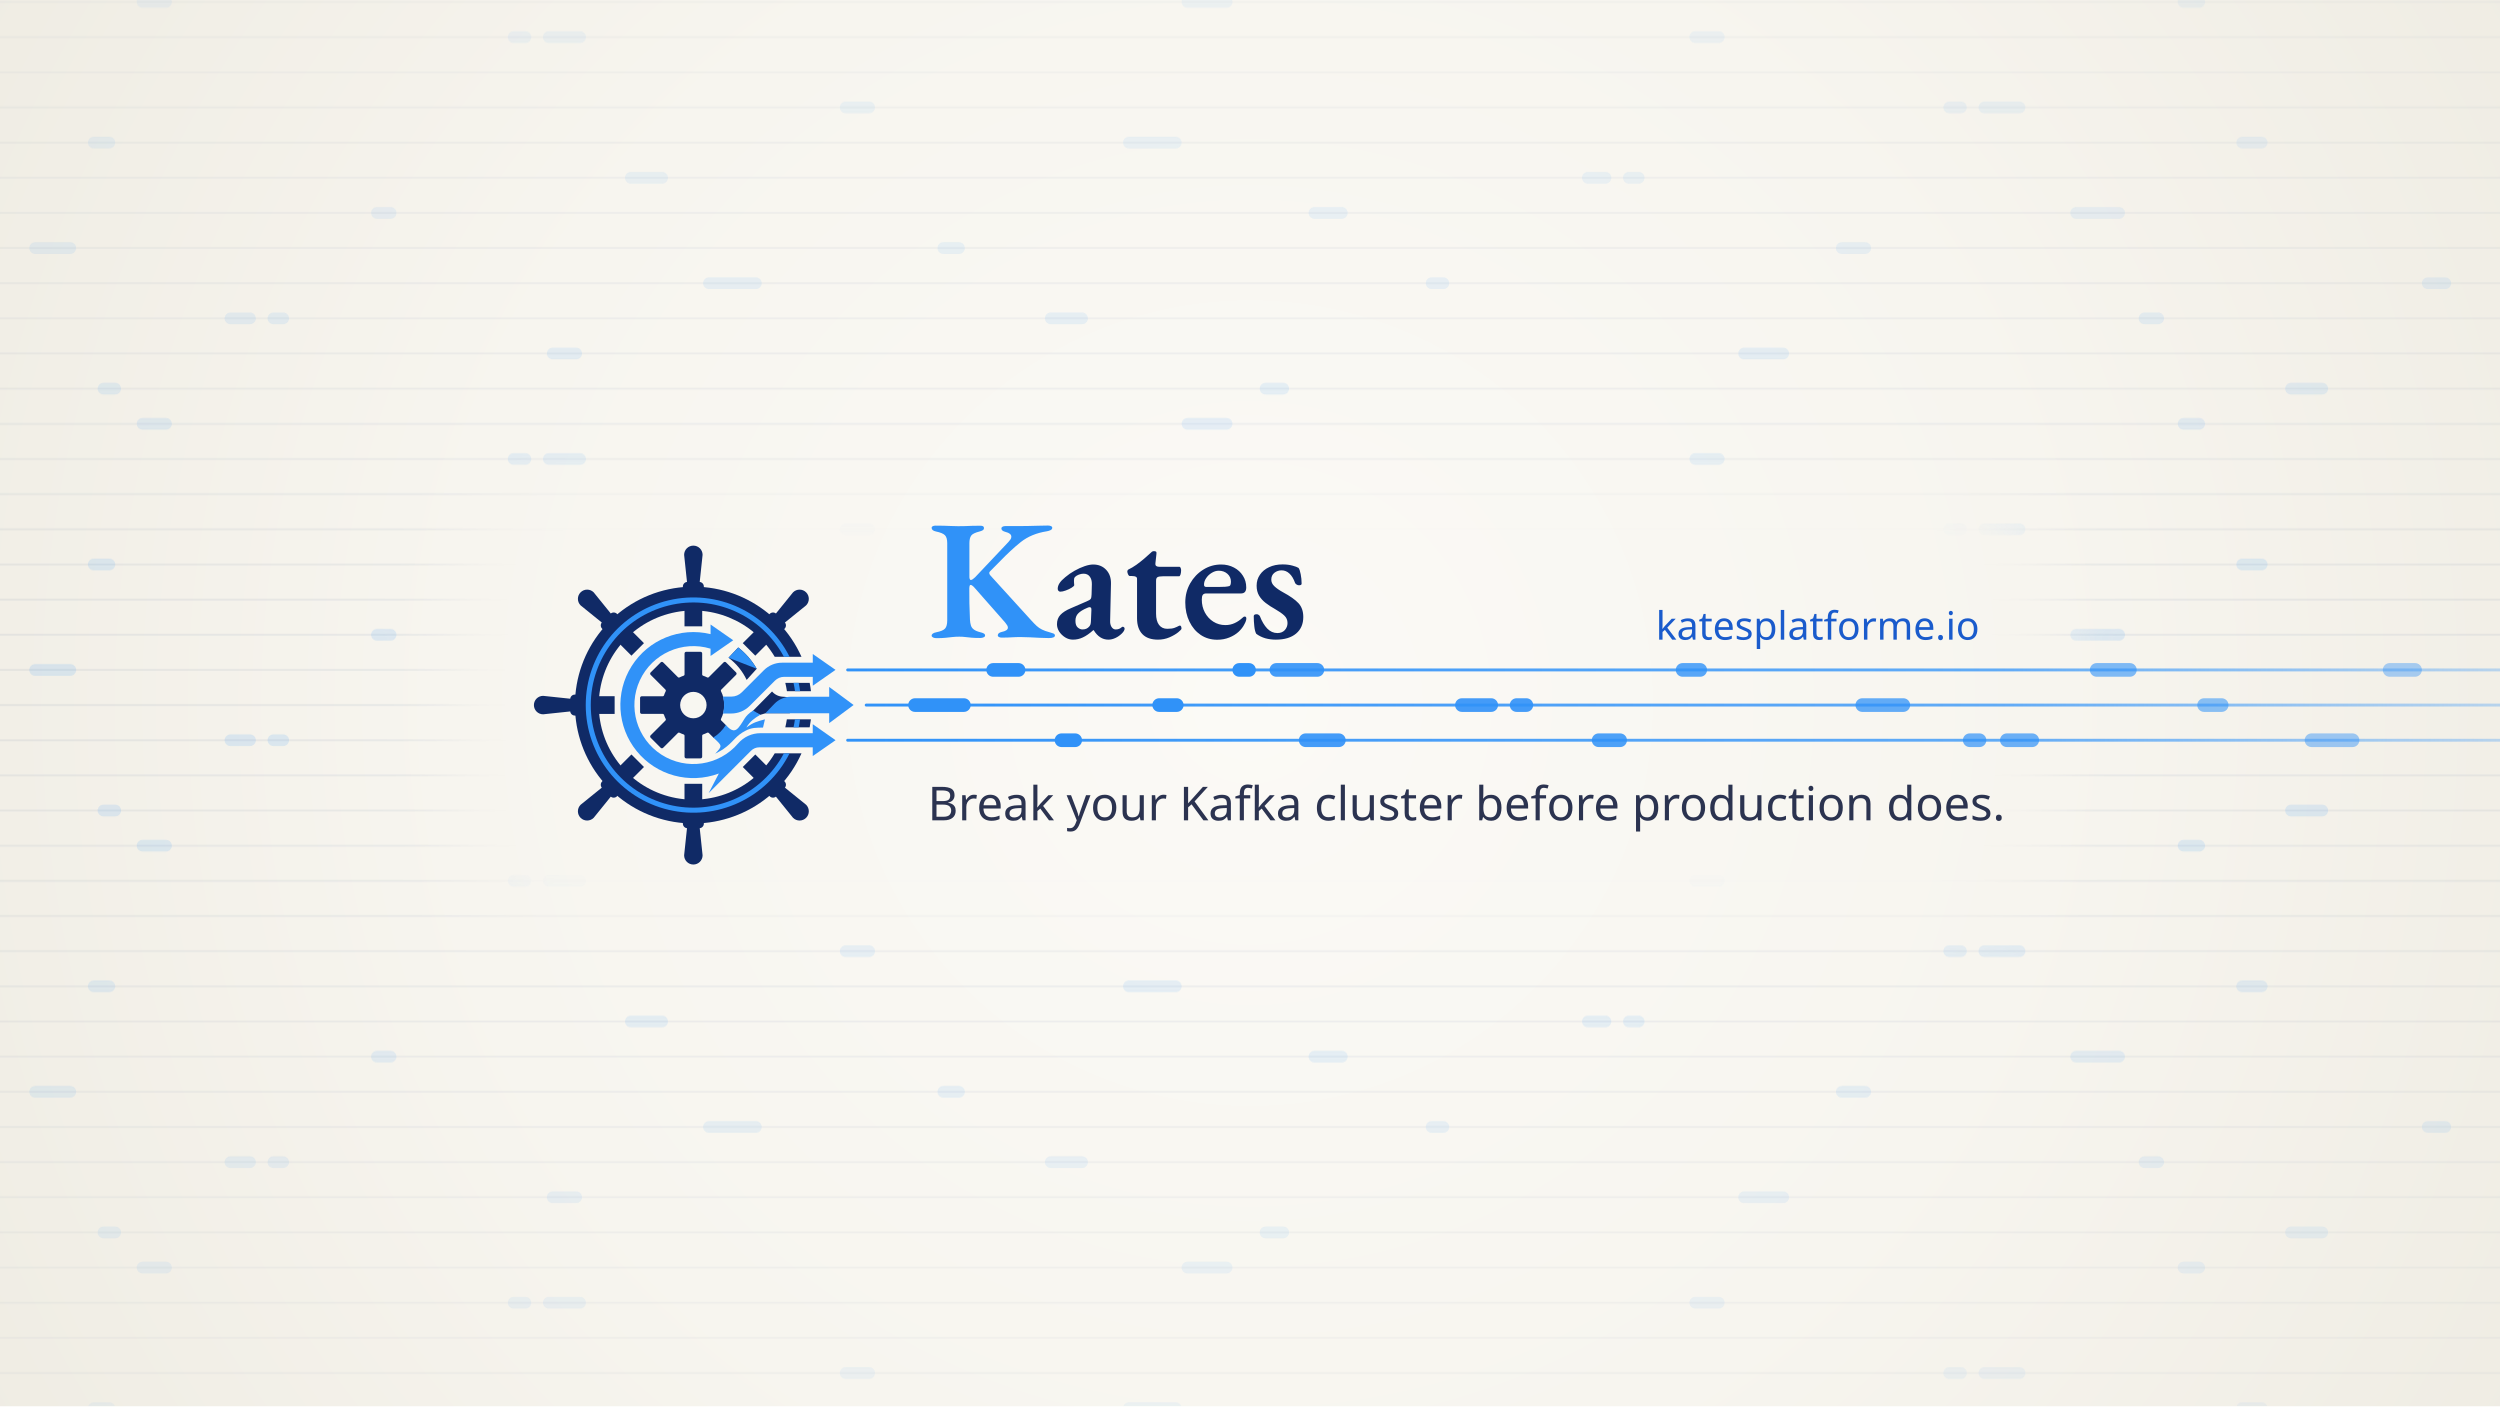
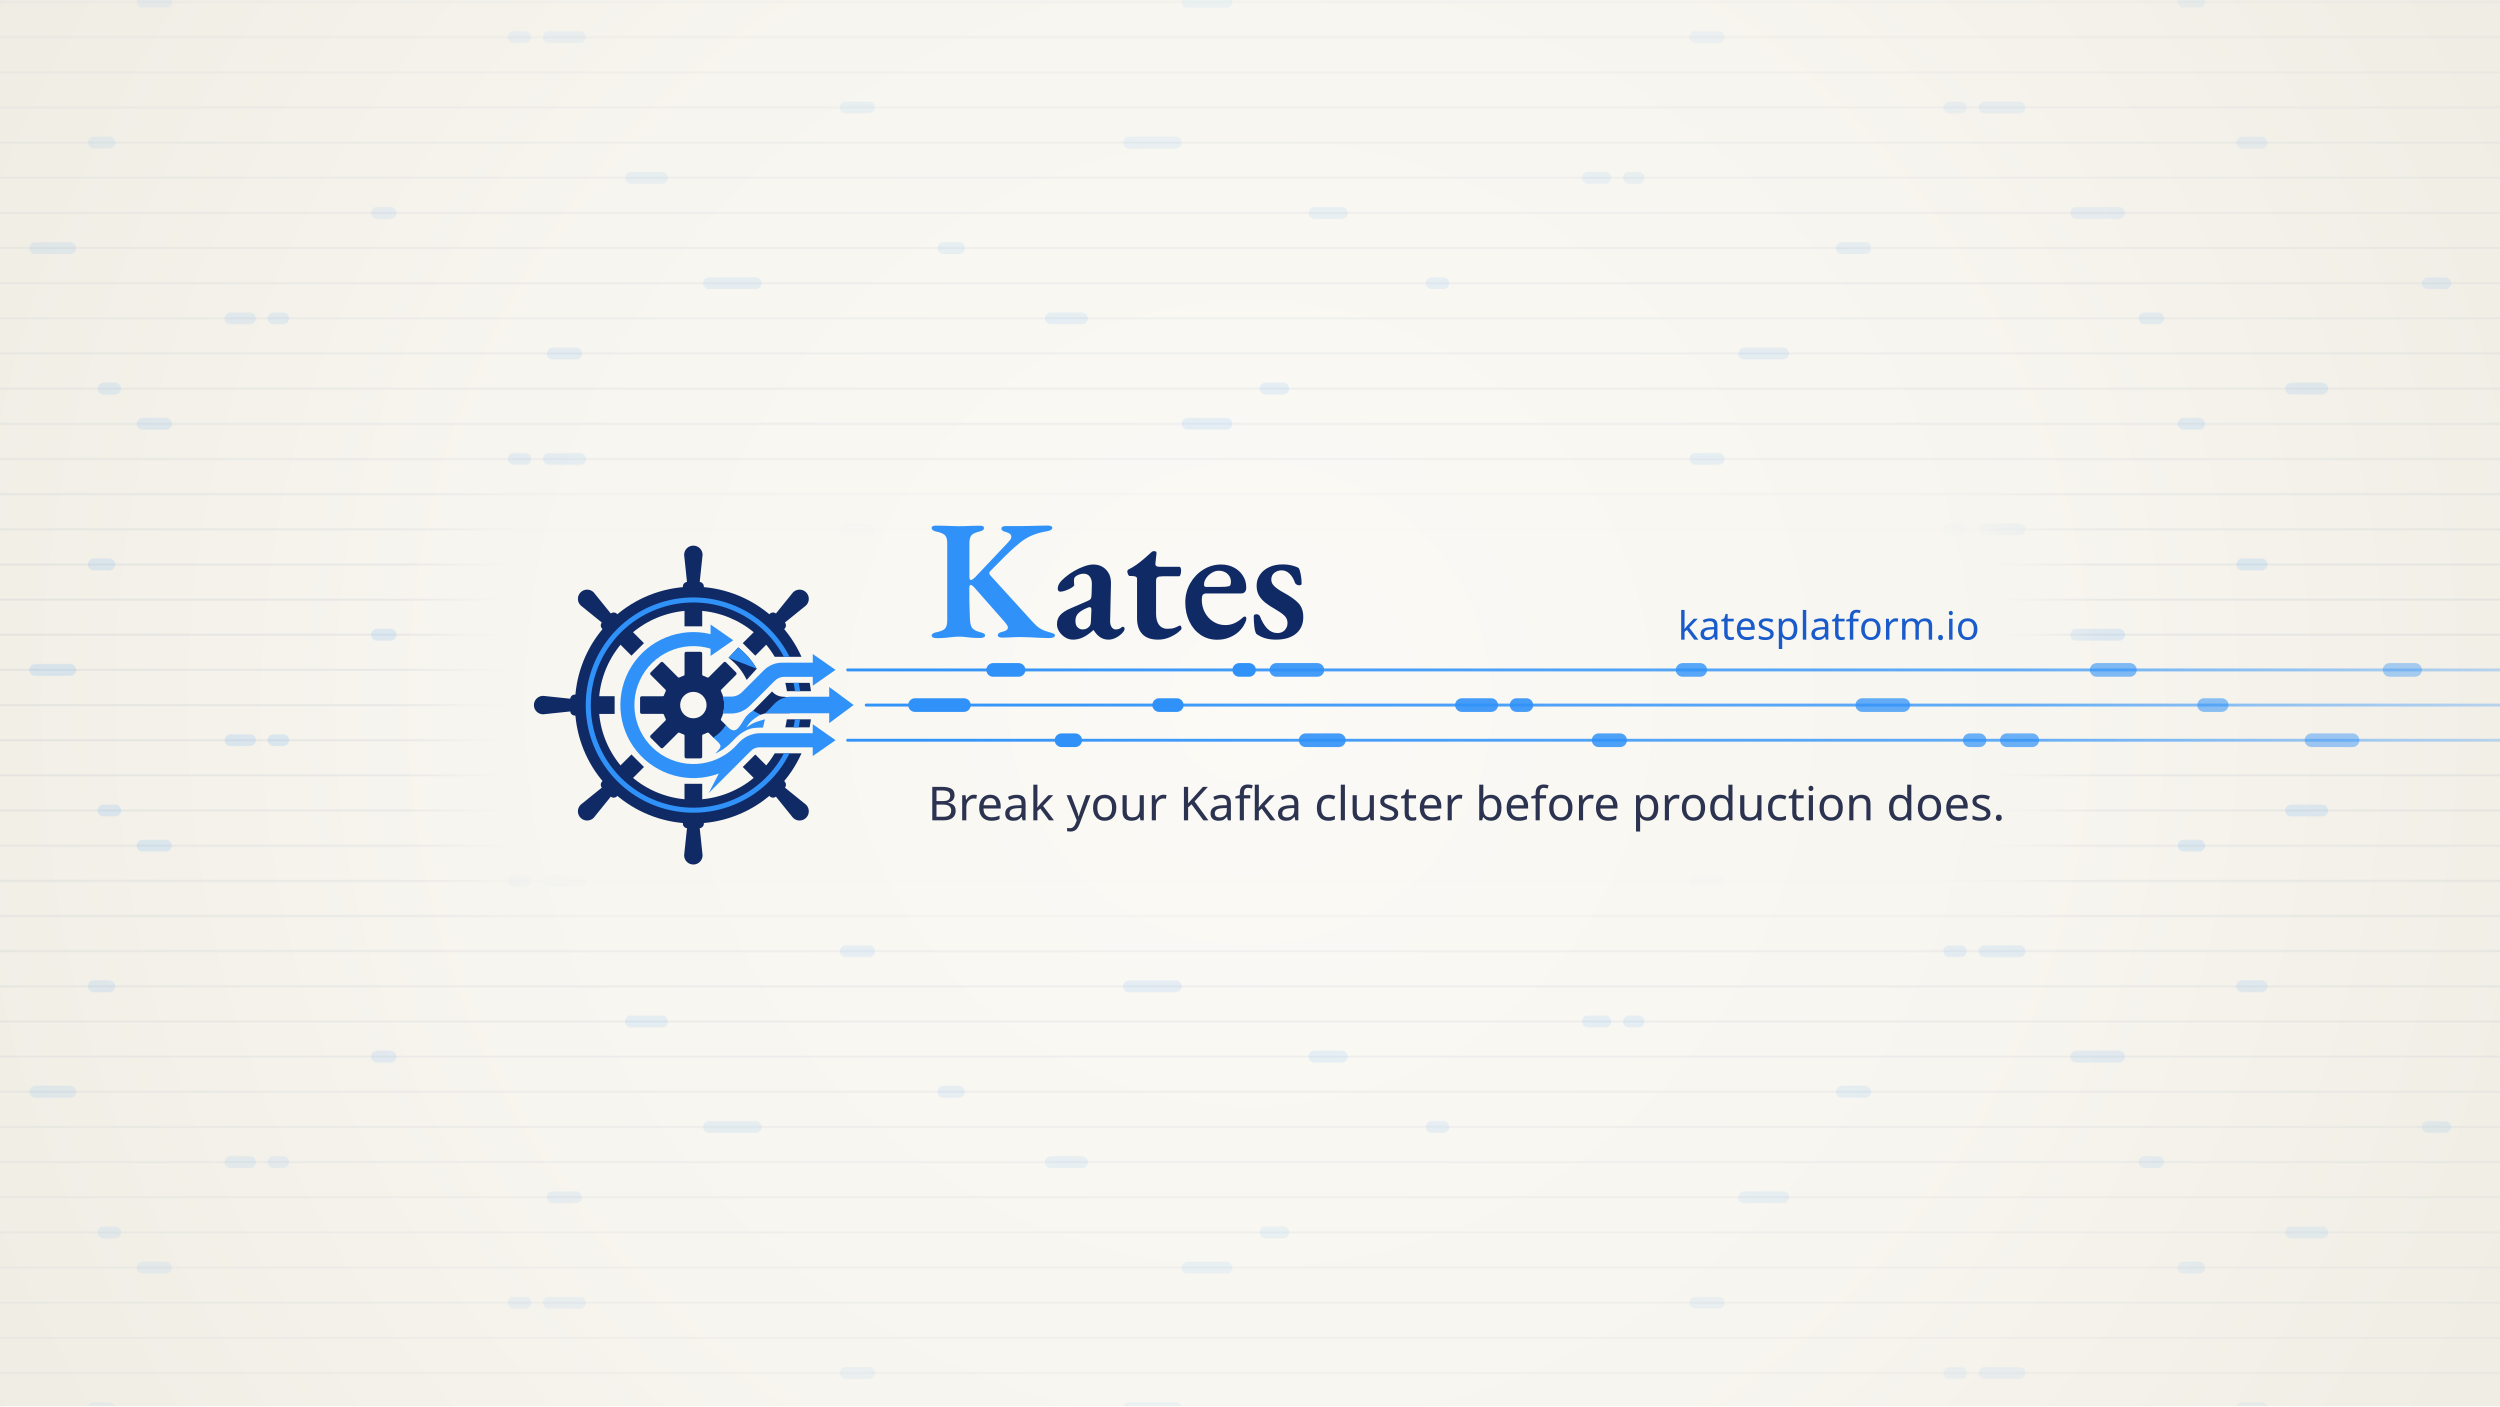
<svg xmlns="http://www.w3.org/2000/svg" viewBox="0 0 2560 1440" width="2560" height="1440" role="img" aria-label="Kates YouTube channel banner — the logo emits three event streams across a light field">
  <defs>
    <radialGradient id="paper" cx="1280" cy="720" r="1500" gradientUnits="userSpaceOnUse">
      <stop offset="0" stop-color="#fbfaf6" />
      <stop offset="0.55" stop-color="#f7f5ef" />
      <stop offset="1" stop-color="#efece3" />
    </radialGradient>
    <linearGradient id="stream-fade" x1="860" y1="0" x2="2560" y2="0" gradientUnits="userSpaceOnUse">
      <stop offset="0" stop-color="#3092f8" stop-opacity="1" />
      <stop offset="0.7" stop-color="#3092f8" stop-opacity="0.75" />
      <stop offset="1" stop-color="#3092f8" stop-opacity="0.3" />
    </linearGradient>
    <pattern id="field" x="0" y="-16" width="2560" height="432" patternUnits="userSpaceOnUse">
      <g stroke="#102a66" stroke-width="2" stroke-opacity="0.06">
        <line x1="0" y1="18" x2="2560" y2="18" />
        <line x1="0" y1="54" x2="2560" y2="54" />
        <line x1="0" y1="90" x2="2560" y2="90" />
        <line x1="0" y1="126" x2="2560" y2="126" />
        <line x1="0" y1="162" x2="2560" y2="162" />
        <line x1="0" y1="198" x2="2560" y2="198" />
        <line x1="0" y1="234" x2="2560" y2="234" />
        <line x1="0" y1="270" x2="2560" y2="270" />
        <line x1="0" y1="306" x2="2560" y2="306" />
        <line x1="0" y1="342" x2="2560" y2="342" />
        <line x1="0" y1="378" x2="2560" y2="378" />
        <line x1="0" y1="414" x2="2560" y2="414" />
      </g>
      <g fill="#3092f8" fill-opacity="0.14">
        <rect x="140" y="12" width="36" height="12" rx="6" />
        <rect x="1210" y="12" width="52" height="12" rx="6" />
        <rect x="2230" y="12" width="28" height="12" rx="6" />
        <rect x="520" y="48" width="24" height="12" rx="6" />
        <rect x="556" y="48" width="44" height="12" rx="6" />
        <rect x="1730" y="48" width="36" height="12" rx="6" />
        <rect x="860" y="120" width="36" height="12" rx="6" />
        <rect x="1990" y="120" width="24" height="12" rx="6" />
        <rect x="2026" y="120" width="48" height="12" rx="6" />
        <rect x="90" y="156" width="28" height="12" rx="6" />
        <rect x="1150" y="156" width="60" height="12" rx="6" />
        <rect x="2290" y="156" width="32" height="12" rx="6" />
        <rect x="640" y="192" width="44" height="12" rx="6" />
        <rect x="1620" y="192" width="30" height="12" rx="6" />
        <rect x="1662" y="192" width="22" height="12" rx="6" />
        <rect x="380" y="228" width="26" height="12" rx="6" />
        <rect x="1340" y="228" width="40" height="12" rx="6" />
        <rect x="2120" y="228" width="56" height="12" rx="6" />
        <rect x="30" y="264" width="48" height="12" rx="6" />
        <rect x="960" y="264" width="28" height="12" rx="6" />
        <rect x="1880" y="264" width="36" height="12" rx="6" />
        <rect x="720" y="300" width="60" height="12" rx="6" />
        <rect x="1460" y="300" width="24" height="12" rx="6" />
        <rect x="2480" y="300" width="30" height="12" rx="6" />
        <rect x="230" y="336" width="32" height="12" rx="6" />
        <rect x="274" y="336" width="22" height="12" rx="6" />
        <rect x="1070" y="336" width="44" height="12" rx="6" />
        <rect x="2190" y="336" width="26" height="12" rx="6" />
        <rect x="560" y="372" width="36" height="12" rx="6" />
        <rect x="1780" y="372" width="52" height="12" rx="6" />
        <rect x="100" y="408" width="24" height="12" rx="6" />
        <rect x="1290" y="408" width="30" height="12" rx="6" />
        <rect x="2340" y="408" width="44" height="12" rx="6" />
      </g>
    </pattern>
    <linearGradient id="field-strength" x1="0" y1="0" x2="0" y2="1440" gradientUnits="userSpaceOnUse">
      <stop offset="0" stop-color="#707070" />
      <stop offset="0.5" stop-color="#ffffff" />
      <stop offset="1" stop-color="#707070" />
    </linearGradient>
    <filter id="feather" x="-20%" y="-40%" width="140%" height="180%">
      <feGaussianBlur stdDeviation="34" />
    </filter>
    <mask id="clearing" maskUnits="userSpaceOnUse" x="0" y="0" width="2560" height="1440">
      <rect width="2560" height="1440" fill="url(#field-strength)" />
      <rect x="460" y="500" width="1640" height="440" rx="90" fill="#000" filter="url(#feather)" />
      <rect x="860" y="672" width="1700" height="100" fill="#000" />
    </mask>
  </defs>
  <rect width="2560" height="1440" fill="url(#paper)" />
  <rect width="2560" height="1440" fill="url(#field)" mask="url(#clearing)" />
  <g stroke="url(#stream-fade)" stroke-width="3" stroke-linecap="round">
    <line x1="868" y1="686" x2="2560" y2="686" />
    <line x1="887" y1="722" x2="2560" y2="722" />
    <line x1="868" y1="758" x2="2560" y2="758" />
  </g>
  <g fill="#3092f8">
    <rect x="1010" y="679" width="40" height="14" rx="7" />
    <rect x="1262" y="679" width="24" height="14" rx="7" />
    <rect x="1300" y="679" width="56" height="14" rx="7" fill-opacity="0.9" />
    <rect x="1716" y="679" width="32" height="14" rx="7" fill-opacity="0.8" />
    <rect x="2140" y="679" width="48" height="14" rx="7" fill-opacity="0.6" />
    <rect x="2440" y="679" width="40" height="14" rx="7" fill-opacity="0.4" />
    <rect x="930" y="715" width="64" height="14" rx="7" />
    <rect x="1180" y="715" width="32" height="14" rx="7" />
    <rect x="1490" y="715" width="44" height="14" rx="7" fill-opacity="0.9" />
    <rect x="1546" y="715" width="24" height="14" rx="7" fill-opacity="0.9" />
    <rect x="1900" y="715" width="56" height="14" rx="7" fill-opacity="0.75" />
    <rect x="2250" y="715" width="32" height="14" rx="7" fill-opacity="0.55" />
    <rect x="1080" y="751" width="28" height="14" rx="7" />
    <rect x="1330" y="751" width="48" height="14" rx="7" fill-opacity="0.9" />
    <rect x="1630" y="751" width="36" height="14" rx="7" fill-opacity="0.85" />
    <rect x="2010" y="751" width="24" height="14" rx="7" fill-opacity="0.7" />
    <rect x="2048" y="751" width="40" height="14" rx="7" fill-opacity="0.7" />
    <rect x="2360" y="751" width="56" height="14" rx="7" fill-opacity="0.45" />
  </g>
  <svg x="490" y="502" width="440" height="440" viewBox="0 0 1024 1024">
    <g fill="#102a66">
      <path d="M769.7 627A282.2 282.2 0 1 1 769.7 397L705.9 397A225.4 225.4 0 1 0 705.9 627ZM789.2 459A282.2 282.2 0 0 1 792.3 479L735 479A225.4 225.4 0 0 0 731.1 459ZM792.1 546A282.2 282.2 0 0 1 789.2 565L731.1 565A225.4 225.4 0 0 0 734.8 546Z" />
      <path transform="rotate(45 512 512)" d="M699.6 490.9H745.4V533.1H699.6ZM780 487H794.5A11 11 0 0 1 805.5 498V526A11 11 0 0 1 794.5 537H780ZM800 497.4L870 490A22 22 0 0 1 870 534L800 526.6Z" />
      <path transform="rotate(90 512 512)" d="M699.6 490.9H745.4V533.1H699.6ZM780 487H794.5A11 11 0 0 1 805.5 498V526A11 11 0 0 1 794.5 537H780ZM800 497.4L870 490A22 22 0 0 1 870 534L800 526.6Z" />
      <path transform="rotate(135 512 512)" d="M699.6 490.9H745.4V533.1H699.6ZM780 487H794.5A11 11 0 0 1 805.5 498V526A11 11 0 0 1 794.5 537H780ZM800 497.4L870 490A22 22 0 0 1 870 534L800 526.6Z" />
      <path transform="rotate(180 512 512)" d="M699.6 490.9H745.4V533.1H699.6ZM780 487H794.5A11 11 0 0 1 805.5 498V526A11 11 0 0 1 794.5 537H780ZM800 497.4L870 490A22 22 0 0 1 870 534L800 526.6Z" />
      <path transform="rotate(225 512 512)" d="M699.6 490.9H745.4V533.1H699.6ZM780 487H794.5A11 11 0 0 1 805.5 498V526A11 11 0 0 1 794.5 537H780ZM800 497.4L870 490A22 22 0 0 1 870 534L800 526.6Z" />
      <path transform="rotate(270 512 512)" d="M699.6 490.9H745.4V533.1H699.6ZM780 487H794.5A11 11 0 0 1 805.5 498V526A11 11 0 0 1 794.5 537H780ZM800 497.4L870 490A22 22 0 0 1 870 534L800 526.6Z" />
      <path transform="rotate(315 512 512)" d="M699.6 490.9H745.4V533.1H699.6ZM780 487H794.5A11 11 0 0 1 805.5 498V526A11 11 0 0 1 794.5 537H780ZM800 497.4L870 490A22 22 0 0 1 870 534L800 526.6Z" />
      <path fill-rule="evenodd" d="M577.8 545.2A3 3 0 0 0 578.4 548.7L590.5 560.8A92.4 92.4 0 0 1 560.8 590.5L548.7 578.4A3 3 0 0 0 545.2 577.8A73.7 73.7 0 0 1 535.1 582A3 3 0 0 0 533 584.8L533 635A4 4 0 0 1 529 639L495 639A4 4 0 0 1 491 635L491 584.8A3 3 0 0 0 488.9 582A73.7 73.7 0 0 1 478.8 577.8A3 3 0 0 0 475.3 578.4L439.9 613.8A4 4 0 0 1 434.2 613.8L410.2 589.8A4 4 0 0 1 410.2 584.1L445.6 548.7A3 3 0 0 0 446.2 545.2A73.7 73.7 0 0 1 442 535.1A3 3 0 0 0 439.2 533L389 533A4 4 0 0 1 385 529L385 495A4 4 0 0 1 389 491L439.2 491A3 3 0 0 0 442 488.9A73.7 73.7 0 0 1 446.2 478.8A3 3 0 0 0 445.6 475.3L410.2 439.9A4 4 0 0 1 410.2 434.2L434.2 410.2A4 4 0 0 1 439.9 410.2L475.3 445.6A3 3 0 0 0 478.8 446.2A73.7 73.7 0 0 1 488.9 442A3 3 0 0 0 491 439.2L491 389A4 4 0 0 1 495 385L529 385A4 4 0 0 1 533 389L533 439.2A3 3 0 0 0 535.1 442A73.7 73.7 0 0 1 545.2 446.2A3 3 0 0 0 548.7 445.6L584.1 410.2A4 4 0 0 1 589.8 410.2L613.8 434.2A4 4 0 0 1 613.8 439.9L578.4 475.3A3 3 0 0 0 577.8 478.8A73.7 73.7 0 0 1 577.8 545.2ZM480.5 512a31.5 31.5 0 1 0 63 0a31.5 31.5 0 1 0 -63 0Z" />
      <path d="M652.6 527.1L699.5 479.6A36.3 36.3 0 0 0 726.4 492.1C729 492.1 731.5 492.5 734.6 493.1L742 496L742 531.5L684 531.5L671.3 535.3Z" />
      <path d="M595.8 399.2L618.9 374.7A174 174 0 0 1 663 425.5L639 452A140.5 140.5 0 0 0 595.8 399.2Z" />
    </g>
    <g fill="#3092f8">
      <path d="M741.3 627A256.5 256.5 0 1 1 741.3 397L727.8 397A244.5 244.5 0 1 0 727.8 627ZM763 459A256.5 256.5 0 0 1 766.4 479L754.3 479A244.5 244.5 0 0 0 750.7 459ZM766.2 546A256.5 256.5 0 0 1 763 565L750.7 565A244.5 244.5 0 0 0 754.1 546Z" />
      <path d="M553 342.9L553 320L607 357.5L553 395L553 377.6A140.5 140.5 0 1 0 618.7 603.4A70 70 0 0 1 671.8 579L796.5 579L796.5 557.5L850.9 595.7L796.5 633.5L796.5 612.7L669.1 612.7A28 28 0 0 0 649.3 620.9L548.5 721.7L572.7 675.1A174 174 0 1 1 553 342.9Z" />
      <path d="M582.4 491.8L602.7 491.8A35 35 0 0 0 627.5 481.5L680.1 428.9A61 61 0 0 1 723.3 411L796.6 411L796.6 390.3L850.8 428.1L796.6 465.9L796.6 444.7L728.3 444.7A31 31 0 0 0 706.4 453.8L646.3 513.9A62 62 0 0 1 602.4 532.1L582.4 532.1A73.2 73.2 0 0 0 582.4 491.8Z" />
      <path d="M683.5 531.5L705.1 509A55 55 0 0 1 744.8 492.1L835.7 492.1L835.7 468.8L893.9 511.8L835.7 555L835.7 531.5Z" />
      <path d="M564 628C582 608.4 580.9 609.7 559.6 589.3A90.8 90.8 0 0 0 589.3 559.6C598.7 569 608.3 579.5 620.1 565.1C634 548 633 538.6 654.3 525L671.5 535C656.9 544 647.3 550.4 638.2 565.6C654.6 553.3 664 551 682.6 546L678 565.6C661.9 566.1 651.4 565.1 635.8 573.4C614.2 584.7 608.8 597 591.1 611.1C579.6 620.3 576 621.2 564 628Z" />
      <path d="M595.8 399.2L618.9 374.7A174 174 0 0 1 663 425.5Z" />
    </g>
  </svg>
  <g id="wordmark" transform="translate(954 655) scale(0.95)">
    <g transform="translate(-99.1 -510.0)">
      <path fill="#3092f8" d="M104.3 508.4Q102.3 508.4 100.7 507.7Q99.1 506.9 99.1 505.7Q99.1 503 104.3 502Q111.3 500.6 113.6 498Q115.9 495.4 115.9 489.2V406Q115.9 399.9 113.4 397.4Q110.9 394.9 103.7 393.4Q99.1 392.4 99.1 389.5Q99.1 388.3 100.3 387.7Q101.6 387.1 103.3 387.1Q107.7 387.1 111.9 387.2Q116 387.4 120 387.5Q123.9 387.7 127.7 387.7Q131.3 387.7 135.1 387.6Q138.9 387.5 143 387.3Q147.1 387.2 151.5 387.2Q153.3 387.2 154.4 387.7Q155.5 388.3 155.5 389.6Q155.5 391.2 154.3 392Q153.1 392.8 150.8 393.4Q143.6 395.2 141.7 397.9Q139.8 400.7 139.8 406.1V442.6Q139.8 443.7 140.2 444.7Q140.6 445.7 141.3 445.7Q142.2 445.7 143.5 444.8Q144.7 443.9 146 442.7L181.9 404.7Q183.3 403.1 184.2 401.8Q185 400.4 185 399.1Q185 395.4 178.8 393.9Q176.5 393.3 175.4 392.4Q174.3 391.6 174.3 390.1Q174.3 388.9 175.6 388.2Q176.8 387.6 178.5 387.6H190.3Q196.2 387.6 202.3 387.5Q208.4 387.4 214.1 387.2Q219.9 387 224.5 387Q226.4 387 227.7 387.6Q229.1 388.2 229.1 389.4Q229.1 391 227.4 391.9Q225.6 392.8 223.3 393.2Q214.9 394.5 207.9 397.4Q200.9 400.3 195.2 404.8Q189.2 409.6 183.9 414.6Q178.6 419.5 173.4 424.9Q168.1 430.3 162.2 436.2Q160 438.1 162.6 441L206.8 489.6Q209.8 492.9 212.3 495.2Q214.8 497.5 218 499.1Q221.2 500.7 226.1 502Q228.4 502.6 230.2 503.3Q232 504 232 505.6Q232 506.8 230.3 507.6Q228.5 508.3 225.4 508.3Q220 508.3 215.1 508Q210.3 507.7 205.4 507.5Q200.6 507.2 195 507.2Q189.7 507.2 185.3 507.5Q181 507.8 174.6 507.8Q173 507.8 171.7 507.2Q170.4 506.6 170.4 505.4Q170.4 502.7 174.6 501.7Q181.1 500.4 181.3 497.2Q181.3 495.8 180.5 494.5Q179.7 493.2 178.4 491.6L145.4 454.1Q144.2 452.7 143.1 451.9Q142 451 141.1 451Q140.4 451 140 452.1Q139.7 453.2 139.7 454.4Q139.7 462.8 139.8 470.8Q140 478.9 140.4 488.4Q140.6 492 141.4 494.6Q142.2 497.3 144.5 499Q146.8 500.8 151.5 502Q153.8 502.5 155.2 503.3Q156.7 504 156.7 505.6Q156.7 506.8 155.1 507.5Q153.6 508.2 151.5 508.2Q146 508.2 142.3 507.9Q138.5 507.5 135.5 507.2Q132.5 506.8 128.9 506.8Q124.9 506.8 121.4 507.2Q118 507.6 114 508Q110.1 508.4 104.3 508.4Z" />
      <path fill="#102a66" d="M251.4 510Q247 510 243.1 507.6Q239.1 505.1 236.6 501.3Q234.2 497.5 234.2 493.4Q234.2 487.2 237.9 483.3Q241.6 479.3 249 476.2L266.1 468.8Q269.8 467.3 270.6 466Q271.4 464.8 271.5 461.2L271.8 450.3Q271.9 445.2 269.6 442.1Q267.3 438.9 262.8 438.9Q260.4 438.9 257.8 439.9Q255.2 440.9 253.8 442.3Q253 443 252.7 444.2Q252.5 445.3 252.5 446.6Q252.5 447.5 252.6 448.9Q252.8 450.3 252.8 451.2Q252.8 452.3 250 454Q247.3 455.7 243.7 457Q240.2 458.3 237.8 458.3Q236.6 458.3 235.8 457.4Q235 456.5 235 455.2Q235 452.2 236.9 449.2Q238.9 446.1 243.1 442.7Q247.8 438.7 253.2 435.7Q258.7 432.6 264 430.8Q269.3 429 273.2 429Q281.9 429 287.3 434.8Q292.7 440.6 292.4 449.9L291.5 489.5Q291.3 493.5 293 496.3Q294.8 499 297.4 499Q301.3 499 303.7 496.8Q304.4 496.1 305 496.1Q305.9 496.1 306.5 496.7Q307.1 497.3 307.1 498.2Q307.1 500.3 304.2 503.3Q300.9 506.5 297.2 508.2Q293.4 510 289.6 510Q280 510 273.8 499.8H273.3Q267.3 505.2 262.1 507.6Q257 510 251.4 510ZM261.6 499Q264.2 499 265.9 498.2Q267.7 497.4 269.1 495.7Q269.8 494.9 270.3 493.6Q270.7 492.3 270.8 490L271.3 478.2Q271.4 476.3 270.9 475.7Q270.4 475 269.5 475Q269.2 475 268.5 475.1Q267.8 475.3 266.9 475.7Q260 478.6 257.1 481.7Q254.1 484.7 254.1 489.7Q254.1 494.8 256.6 496.9Q259 499 261.6 499ZM343.1 510Q332 510 326.3 504.1Q320.5 498.1 320.5 487V444.5Q320.5 442.9 319.3 442.2Q318.1 441.5 314.8 441.4H312.7Q311.6 441.4 310.8 439.6Q310 437.8 310 436.2Q310 435.9 310.4 435.2Q310.7 434.6 311.2 434.4Q315.4 432.4 319.8 429.3Q324.2 426.1 328.2 422.7Q332.1 419.3 334.6 417Q335.8 415.9 336.6 415.2Q337.5 414.6 338.7 414.6Q340.1 414.6 340.9 415.1Q341.7 415.7 341.4 417.7L340.3 427.7Q340.1 429.9 341.3 430.7Q342.5 431.5 344.8 431.5H366.4Q366.9 431.5 367.5 432.7Q368 434 368 435.2Q368 437.6 367.4 439.7Q366.7 441.7 365.9 441.7H348.4Q344.1 441.7 342.5 442.7Q341 443.6 341 446.6V481.8Q341 489.9 344.2 494.1Q347.4 498.3 353 498.3Q358.2 498.3 360.8 497.3Q363.5 496.3 365.7 495.1Q366.2 494.8 366.7 494.8Q367.5 494.8 368 495.8Q368.4 496.8 368.4 498.2Q368.4 499.2 364.8 502.1Q361.2 505 355.5 507.5Q349.7 510 343.1 510ZM406.9 510.1Q396.9 510.1 389.1 504.9Q381.4 499.7 377 490.6Q372.5 481.5 372.5 469.9Q372.5 458.6 377.8 449.3Q383 440.1 391.8 434.6Q400.6 429 411.2 429Q418.8 429 425 432.3Q431.1 435.5 434.6 441.1Q438.2 446.6 438.2 453.7Q438.2 460.2 432.6 460.2H395.1Q392.5 460.2 391.4 461.7Q390.3 463.1 390.3 466.8Q390.3 474.5 393.6 480.7Q397 487 402.7 490.6Q408.5 494.3 415.7 494.3Q421.1 494.3 425.6 492.2Q430.1 490.2 434.2 486.4Q434.8 485.8 435.4 485.4Q436 485.1 436.5 485.1Q438.3 485.1 438.3 487.2Q438.3 489.7 436.2 493.4Q434.1 497.7 429.9 501.6Q425.7 505.4 419.9 507.7Q414 510.1 406.9 510.1ZM395.2 453.2H408.1Q413.1 453.2 415.4 453Q417.8 452.8 419.9 452.3Q420.9 452 421.3 450.6Q421.7 449.3 421.7 447.4Q421.7 442.4 417.9 439Q414.1 435.7 408.6 435.7Q404.7 435.7 401 438Q397.3 440.2 395 443.7Q392.6 447.2 392.7 450.9Q392.7 453.2 395.2 453.2ZM470.1 510Q464.1 510 458.7 508.5Q453.3 506.9 449 503.7Q447.5 501.1 446.9 495.6Q446.3 490.1 446.3 484.7Q446.3 482.6 449.5 482.6Q450.8 482.6 451.7 483.4Q452.7 484.1 453 484.9Q456.1 493 460.8 498Q465.6 502.9 471.8 502.9Q476.8 502.9 479.8 499.7Q482.7 496.4 482.7 492.1Q482.7 487.2 479.1 483.9Q475.5 480.6 469.2 477Q463.6 473.9 459.1 470.4Q454.7 467 452 462.5Q449.4 458 449.4 451.9Q449.4 445.1 453 440Q456.5 434.8 462.8 431.9Q469.1 428.9 477.4 428.9Q483.3 428.9 488 430.2Q492.6 431.4 494.6 432.7Q496 434.6 496.9 439.5Q497.9 444.3 497.9 449.7Q497.9 451.4 495 451.4Q493.8 451.4 492.5 450.6Q491.3 449.8 490.9 449Q488.5 442.2 484.8 438.8Q481.1 435.3 476.3 435.3Q472 435.3 468.6 437.9Q465.2 440.6 465.2 445.3Q465.2 449.3 468.5 452.4Q471.8 455.6 477.8 458.9Q489.3 465.1 494.5 470.7Q499.7 476.3 499.7 485.6Q499.7 496.9 492 503.4Q484.2 510 470.1 510Z" />
    </g>
  </g>
-   <text x="2027" y="655" text-anchor="end" font-family="JetBrains Mono" font-weight="500" font-size="40" fill="#1a5bcc">katesplatforme.io</text>
+   <text x="2027" y="655" text-anchor="end" font-family="JetBrains Mono" font-weight="500" font-size="40" fill="#1a5bcc">katesplatform.io</text>
  <text x="950" y="840" font-family="Avenir Next" font-weight="500" font-size="48" fill="#2b3350">Break your Kafka cluster before production does.</text>
</svg>
